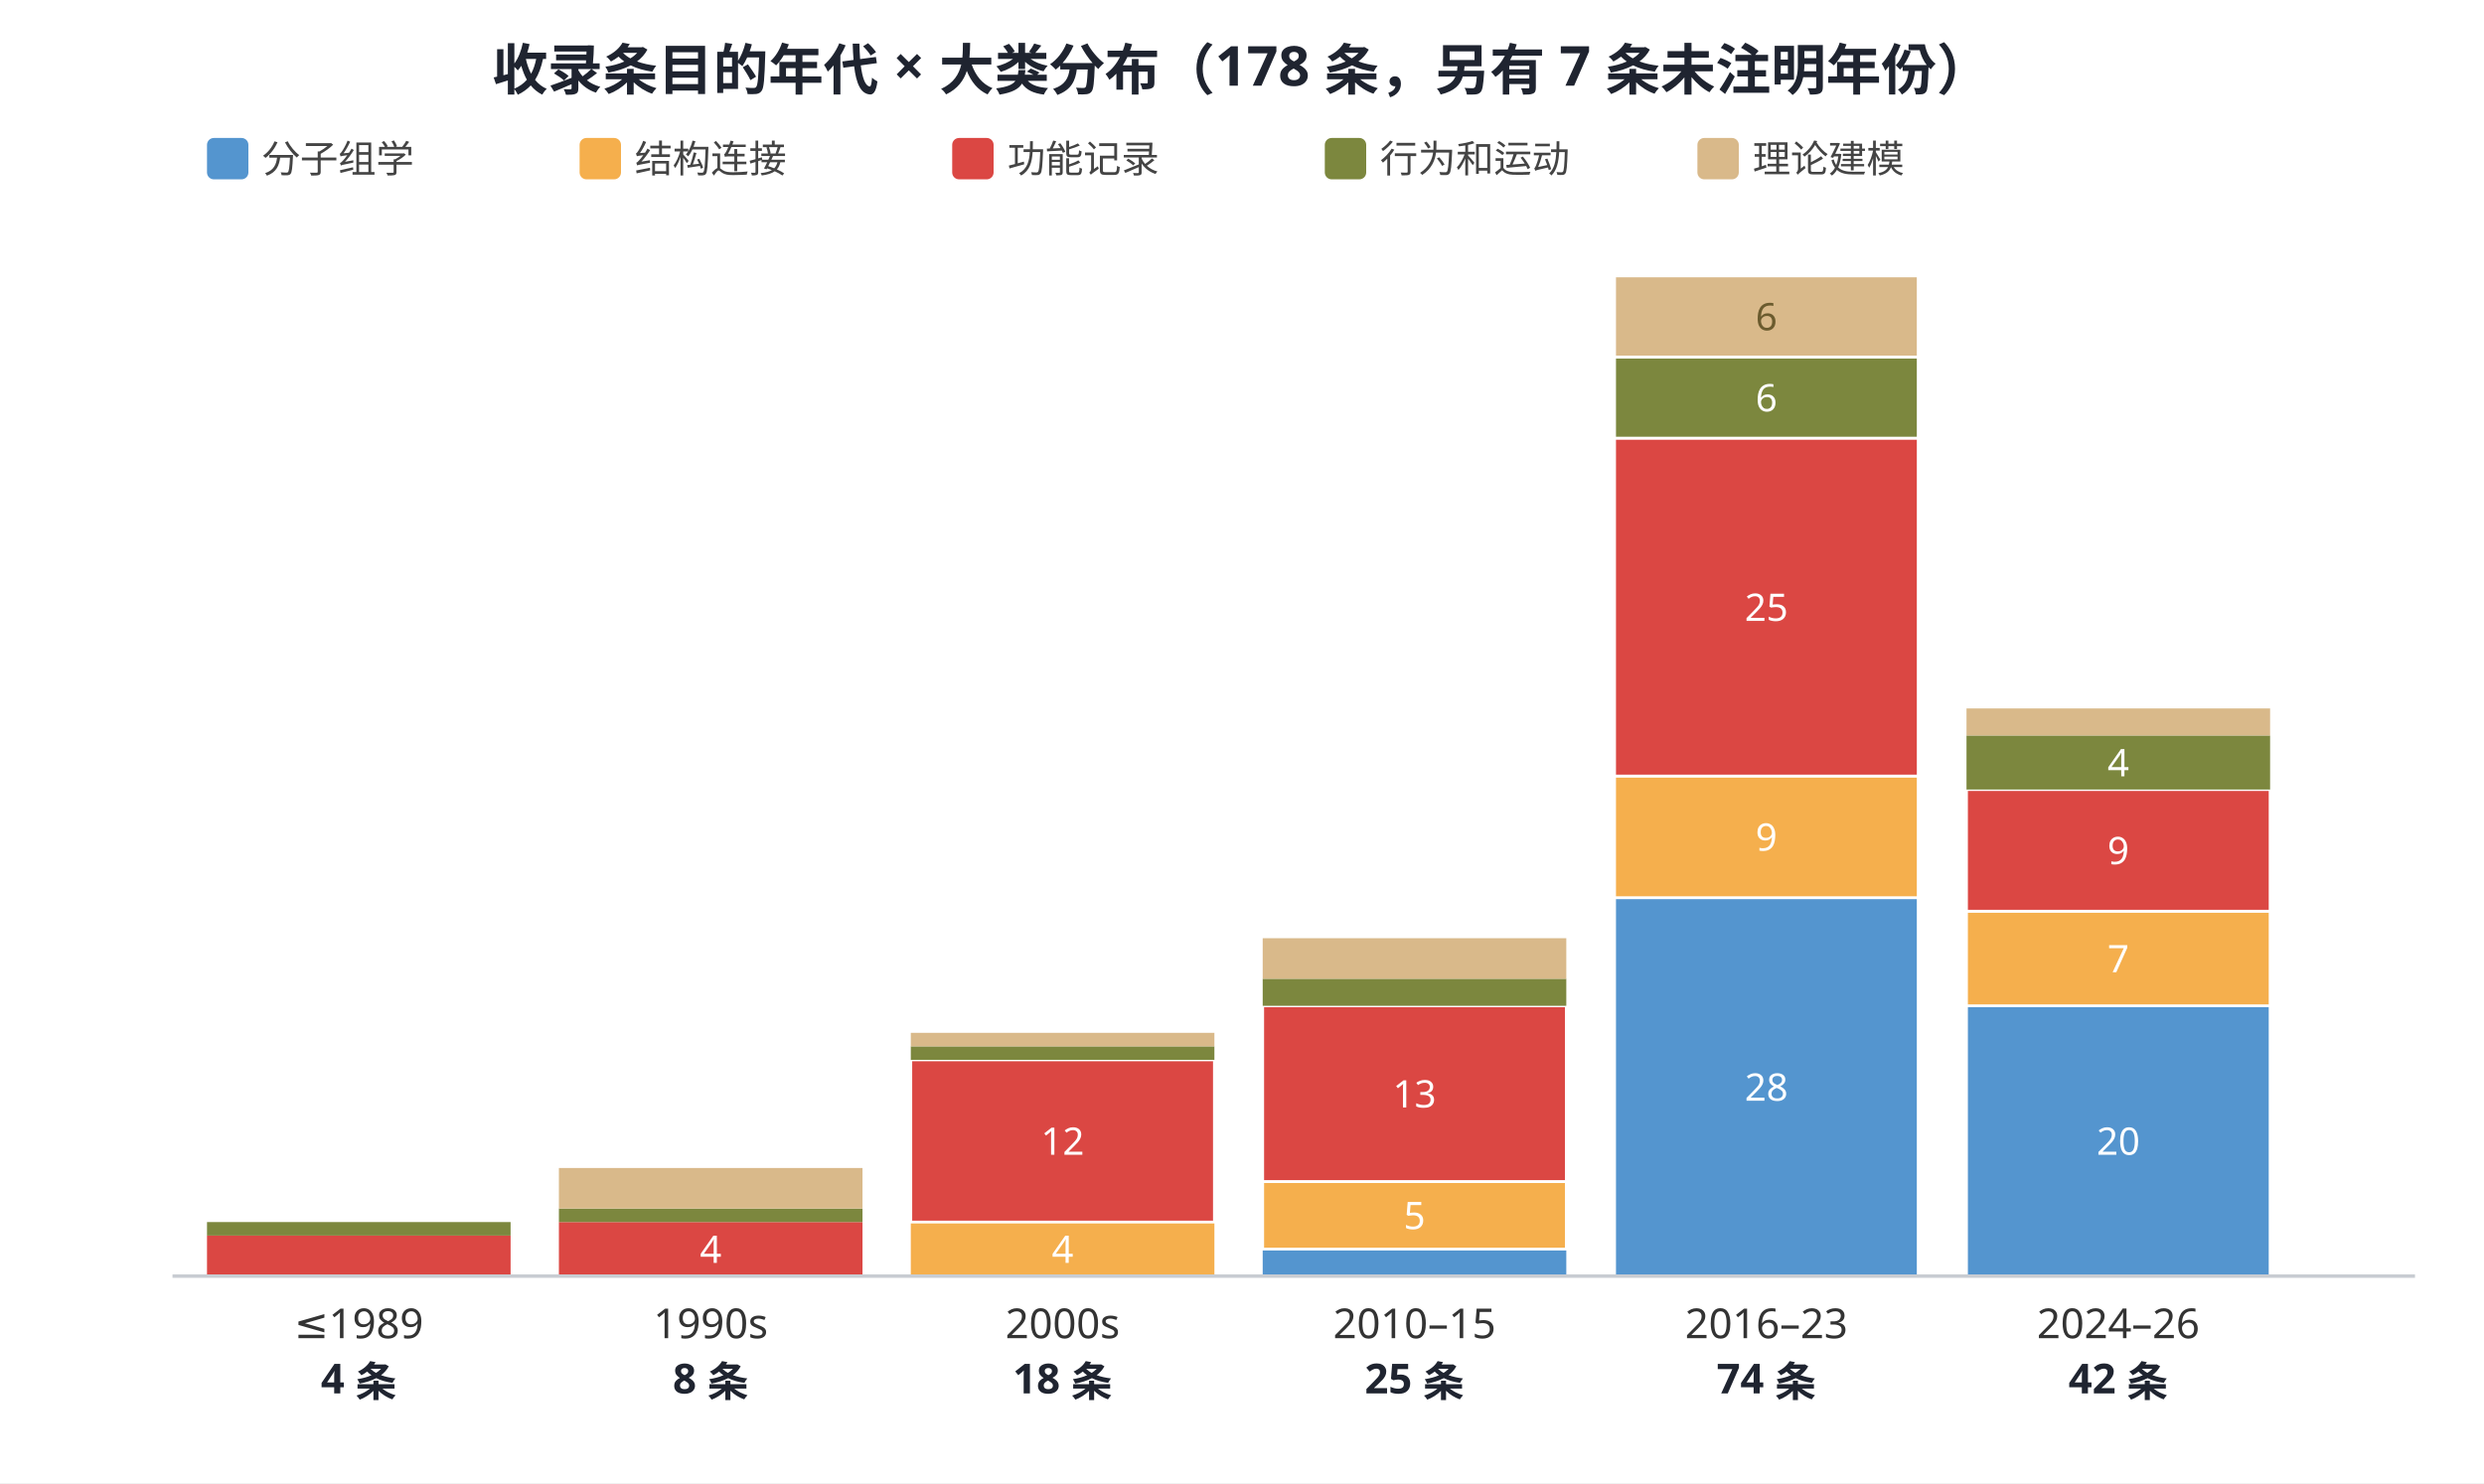
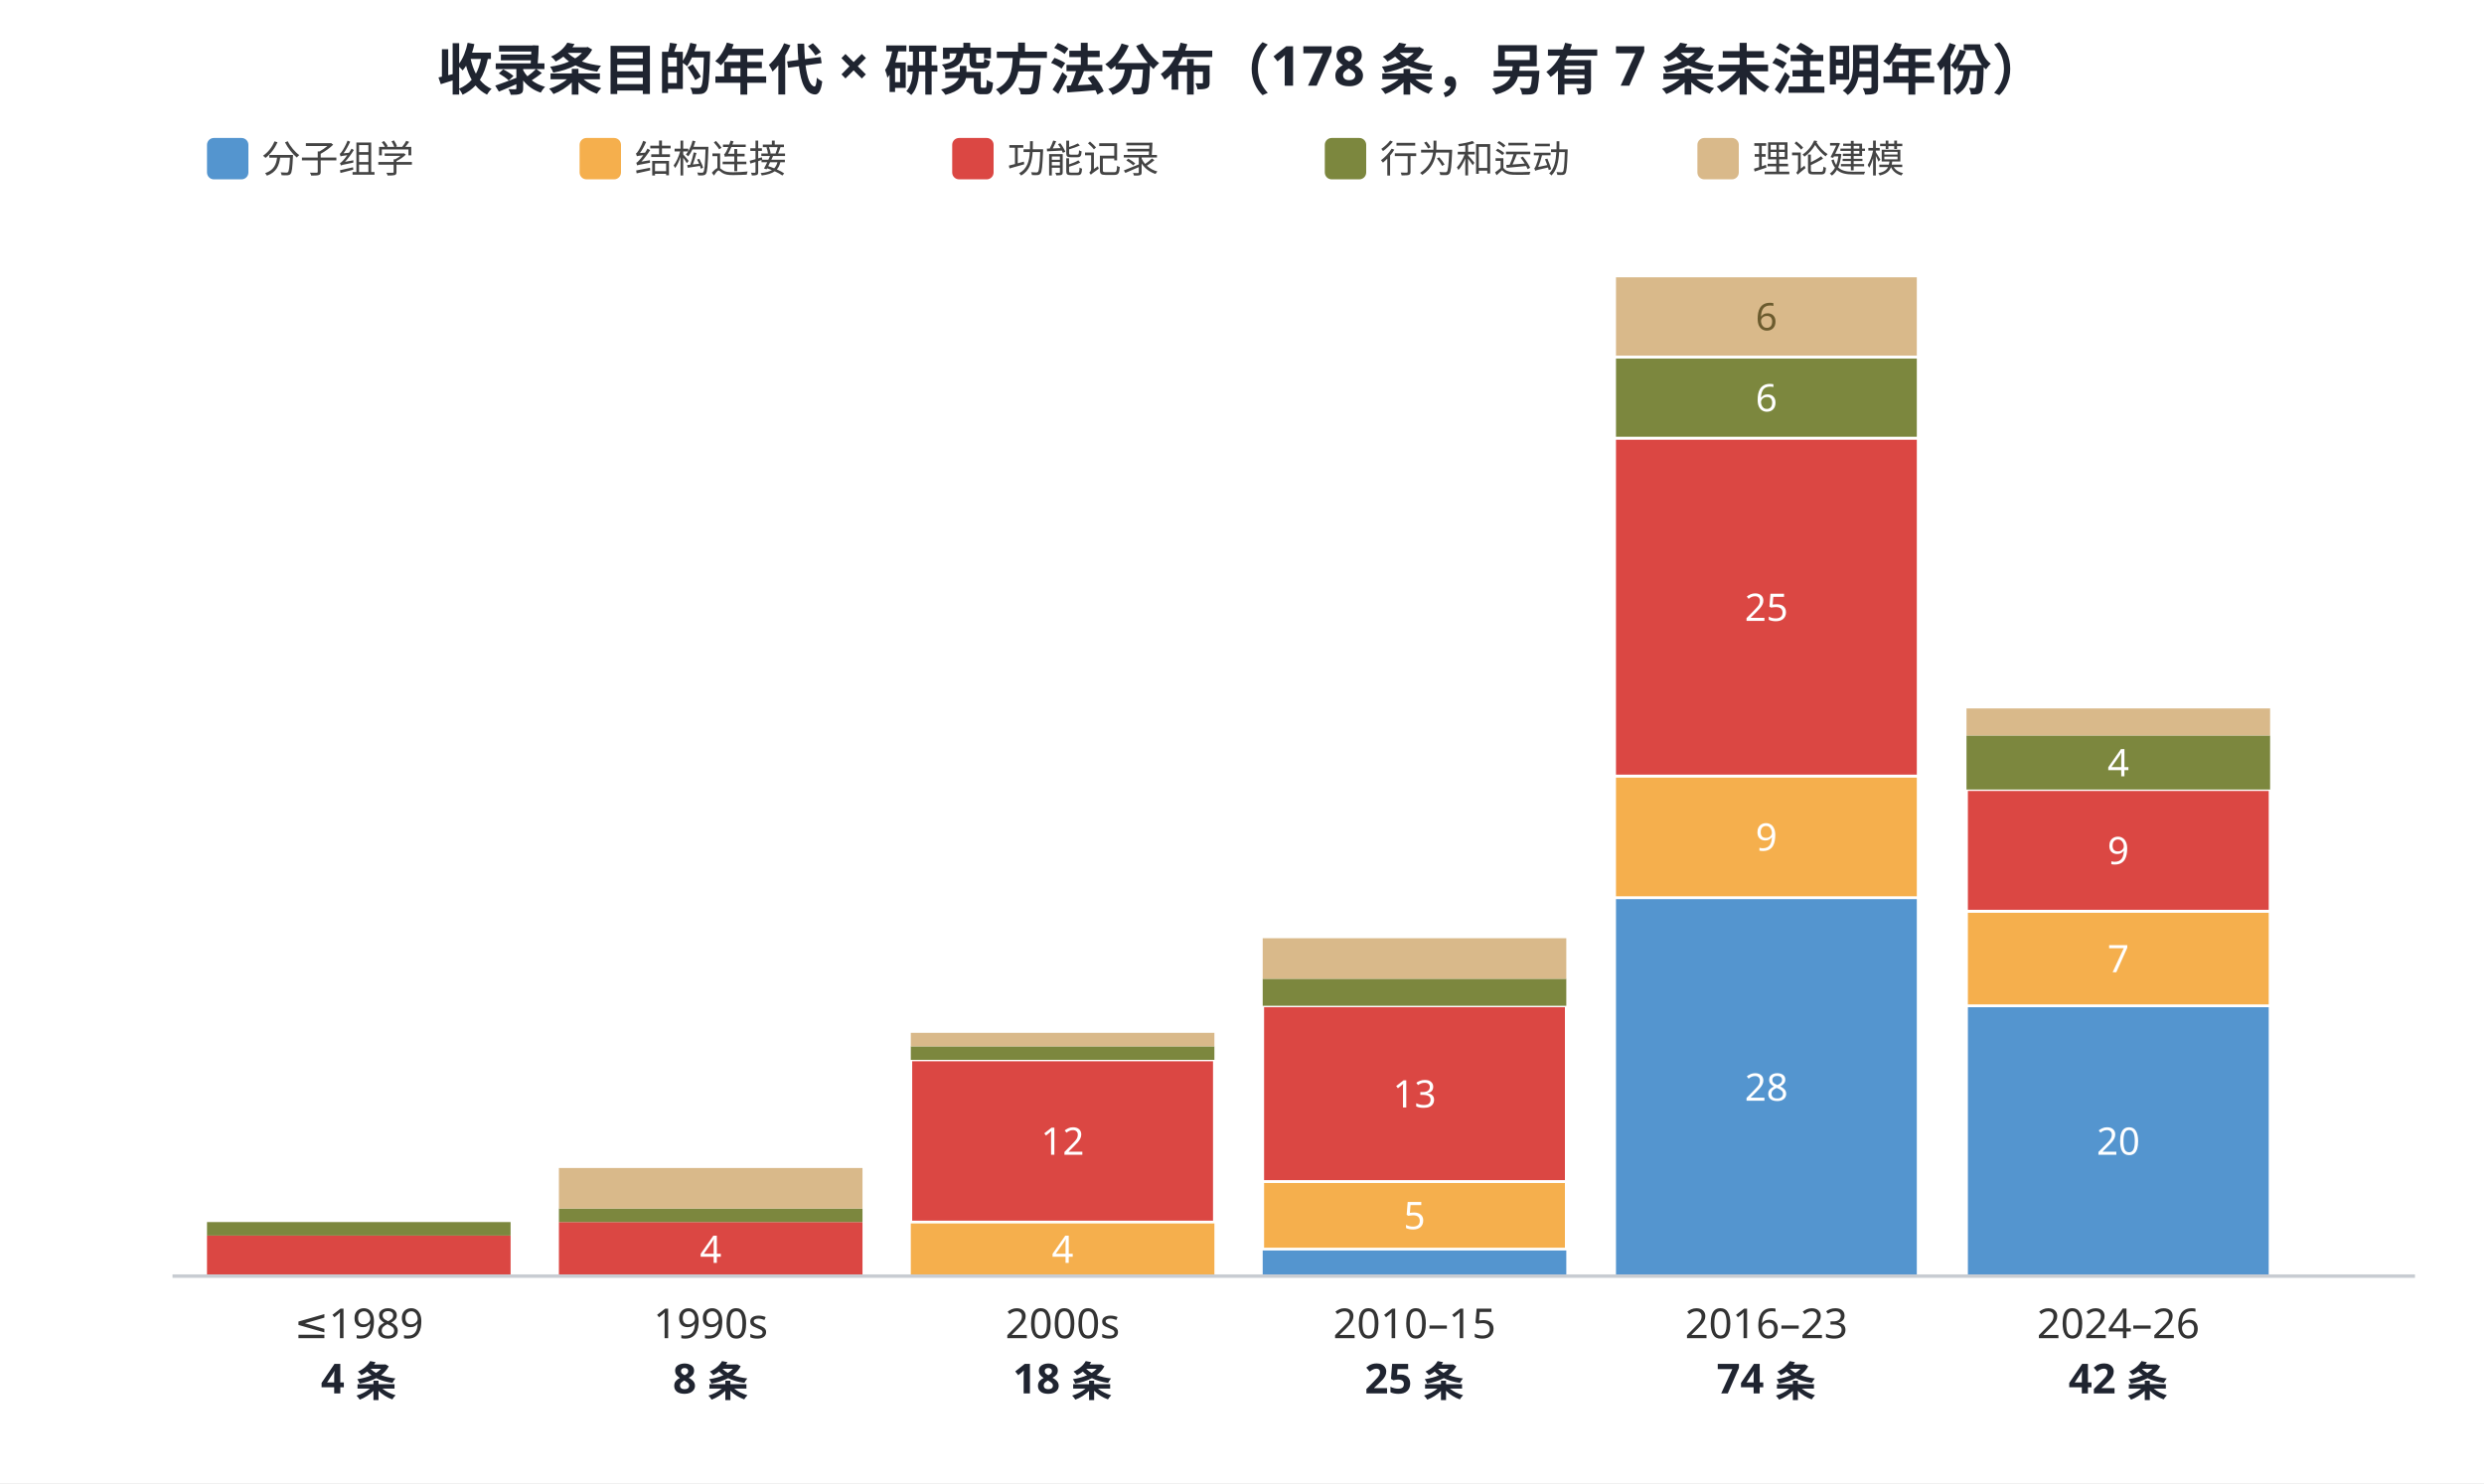
<svg xmlns="http://www.w3.org/2000/svg" viewBox="0 0 720 430" font-family="'Segoe UI','Microsoft YaHei',sans-serif">
  <rect width="720" height="430" fill="#ffffff" />
-   <text x="360" y="26" text-anchor="middle" font-size="16" font-weight="700" fill="#1f2430">收录条目的年代 × 大类分布（178 条，另有 7 条未注明年份）</text>
+   <text x="360" y="26" text-anchor="middle" font-size="16" font-weight="700" fill="#1f2430">收录条目的年代 × 研究方法分布（178 条，另有 7 条未注明年份）</text>
  <rect x="60" y="358.243" width="88" height="11.757" fill="#db4743" />
  <rect x="60" y="354.324" width="88" height="3.919" fill="#7c873e" />
  <text x="104" y="388" text-anchor="middle" font-size="12" fill="#333">≤1989</text>
  <text x="104" y="404" text-anchor="middle" font-size="12" font-weight="700" fill="#1f2430">4 条</text>
  <rect x="162" y="354.324" width="88" height="15.676" fill="#db4743" />
  <text x="206" y="366.162" text-anchor="middle" font-size="11" fill="#fff">4</text>
  <rect x="162" y="350.405" width="88" height="3.919" fill="#7c873e" />
  <rect x="162" y="338.649" width="88" height="11.757" fill="#d9b98a" />
  <text x="206" y="388" text-anchor="middle" font-size="12" fill="#333">1990s</text>
  <text x="206" y="404" text-anchor="middle" font-size="12" font-weight="700" fill="#1f2430">8 条</text>
  <rect x="264" y="354.324" width="88" height="15.676" fill="#f5af4d" />
  <text x="308" y="366.162" text-anchor="middle" font-size="11" fill="#fff">4</text>
  <rect x="264" y="307.297" width="88" height="47.027" fill="#db4743" stroke="#fff" stroke-width="0.8" />
  <text x="308" y="334.811" text-anchor="middle" font-size="11" fill="#fff">12</text>
  <rect x="264" y="303.378" width="88" height="3.919" fill="#7c873e" />
  <rect x="264" y="299.459" width="88" height="3.919" fill="#d9b98a" />
  <text x="308" y="388" text-anchor="middle" font-size="12" fill="#333">2000s</text>
  <text x="308" y="404" text-anchor="middle" font-size="12" font-weight="700" fill="#1f2430">18 条</text>
  <rect x="366" y="362.162" width="88" height="7.838" fill="#5495cf" />
  <rect x="366" y="342.568" width="88" height="19.595" fill="#f5af4d" stroke="#fff" stroke-width="0.8" />
  <text x="410" y="356.365" text-anchor="middle" font-size="11" fill="#fff">5</text>
  <rect x="366" y="291.622" width="88" height="50.946" fill="#db4743" stroke="#fff" stroke-width="0.8" />
  <text x="410" y="321.095" text-anchor="middle" font-size="11" fill="#fff">13</text>
  <rect x="366" y="283.784" width="88" height="7.838" fill="#7c873e" />
  <rect x="366" y="272.027" width="88" height="11.757" fill="#d9b98a" />
  <text x="410" y="388" text-anchor="middle" font-size="12" fill="#333">2010–15</text>
  <text x="410" y="404" text-anchor="middle" font-size="12" font-weight="700" fill="#1f2430">25 条</text>
  <rect x="468" y="260.27" width="88" height="109.73" fill="#5495cf" stroke="#fff" stroke-width="0.8" />
  <text x="512" y="319.135" text-anchor="middle" font-size="11" fill="#fff">28</text>
  <rect x="468" y="225" width="88" height="35.27" fill="#f5af4d" stroke="#fff" stroke-width="0.8" />
  <text x="512" y="246.635" text-anchor="middle" font-size="11" fill="#fff">9</text>
  <rect x="468" y="127.027" width="88" height="97.973" fill="#db4743" stroke="#fff" stroke-width="0.8" />
  <text x="512" y="180.014" text-anchor="middle" font-size="11" fill="#fff">25</text>
  <rect x="468" y="103.514" width="88" height="23.514" fill="#7c873e" stroke="#fff" stroke-width="0.8" />
  <text x="512" y="119.27" text-anchor="middle" font-size="11" fill="#fff">6</text>
  <rect x="468" y="80" width="88" height="23.514" fill="#d9b98a" stroke="#fff" stroke-width="0.8" />
  <text x="512" y="95.757" text-anchor="middle" font-size="11" fill="#6b5b2e">6</text>
  <text x="512" y="388" text-anchor="middle" font-size="12" fill="#333">2016–23</text>
  <text x="512" y="404" text-anchor="middle" font-size="12" font-weight="700" fill="#1f2430">74 条</text>
  <rect x="570" y="291.622" width="88" height="78.378" fill="#5495cf" stroke="#fff" stroke-width="0.8" />
  <text x="614" y="334.811" text-anchor="middle" font-size="11" fill="#fff">20</text>
  <rect x="570" y="264.189" width="88" height="27.432" fill="#f5af4d" stroke="#fff" stroke-width="0.8" />
  <text x="614" y="281.905" text-anchor="middle" font-size="11" fill="#fff">7</text>
  <rect x="570" y="228.919" width="88" height="35.27" fill="#db4743" stroke="#fff" stroke-width="0.8" />
  <text x="614" y="250.554" text-anchor="middle" font-size="11" fill="#fff">9</text>
  <rect x="570" y="213.243" width="88" height="15.676" fill="#7c873e" />
  <text x="614" y="225.081" text-anchor="middle" font-size="11" fill="#fff">4</text>
  <rect x="570" y="205.405" width="88" height="7.838" fill="#d9b98a" />
  <text x="614" y="388" text-anchor="middle" font-size="12" fill="#333">2024–26</text>
  <text x="614" y="404" text-anchor="middle" font-size="12" font-weight="700" fill="#1f2430">42 条</text>
  <line x1="50" y1="370" x2="700" y2="370" stroke="#c8ccd2" />
  <rect x="60" y="40" width="12" height="12" rx="2" fill="#5495cf" />
  <text x="76" y="50" font-size="11" fill="#444">分子组学</text>
  <rect x="168" y="40" width="12" height="12" rx="2" fill="#f5af4d" />
  <text x="184" y="50" font-size="11" fill="#444">结构连接</text>
  <rect x="276" y="40" width="12" height="12" rx="2" fill="#db4743" />
  <text x="292" y="50" font-size="11" fill="#444">功能记录</text>
  <rect x="384" y="40" width="12" height="12" rx="2" fill="#7c873e" />
  <text x="400" y="50" font-size="11" fill="#444">行为和运动</text>
  <rect x="492" y="40" width="12" height="12" rx="2" fill="#d9b98a" />
  <text x="508" y="50" font-size="11" fill="#444">理论建模</text>
</svg>
